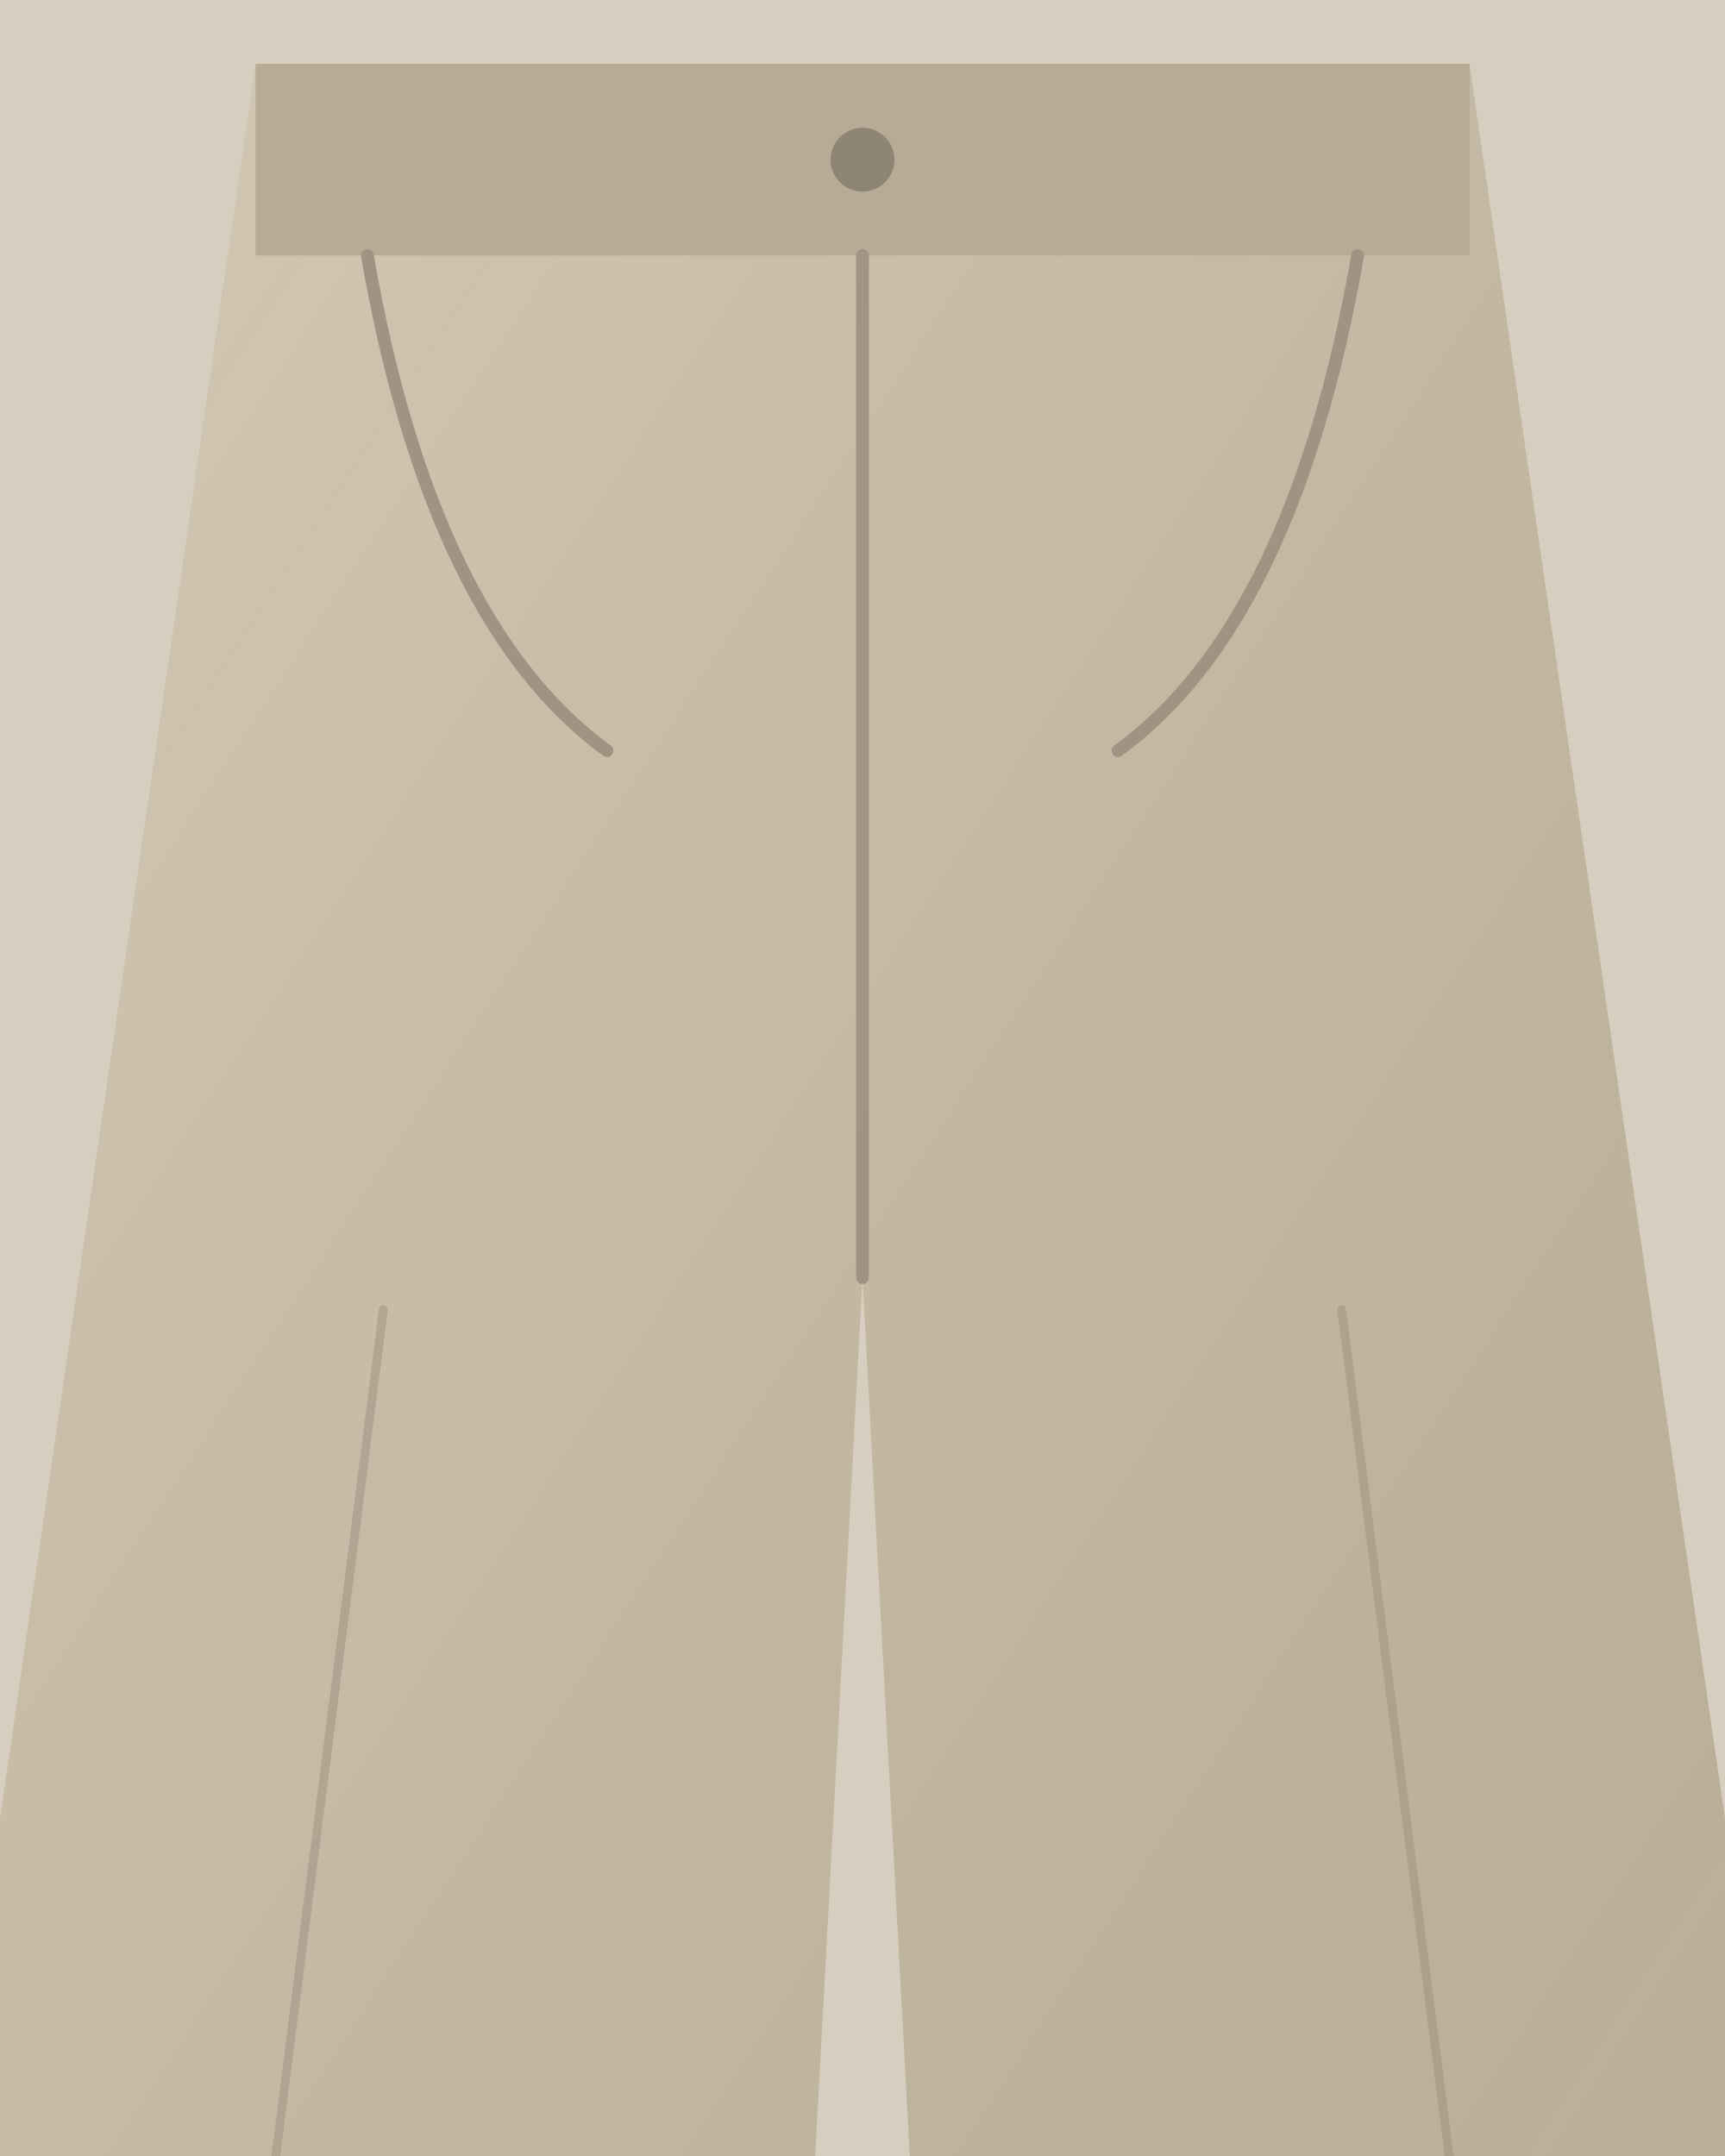
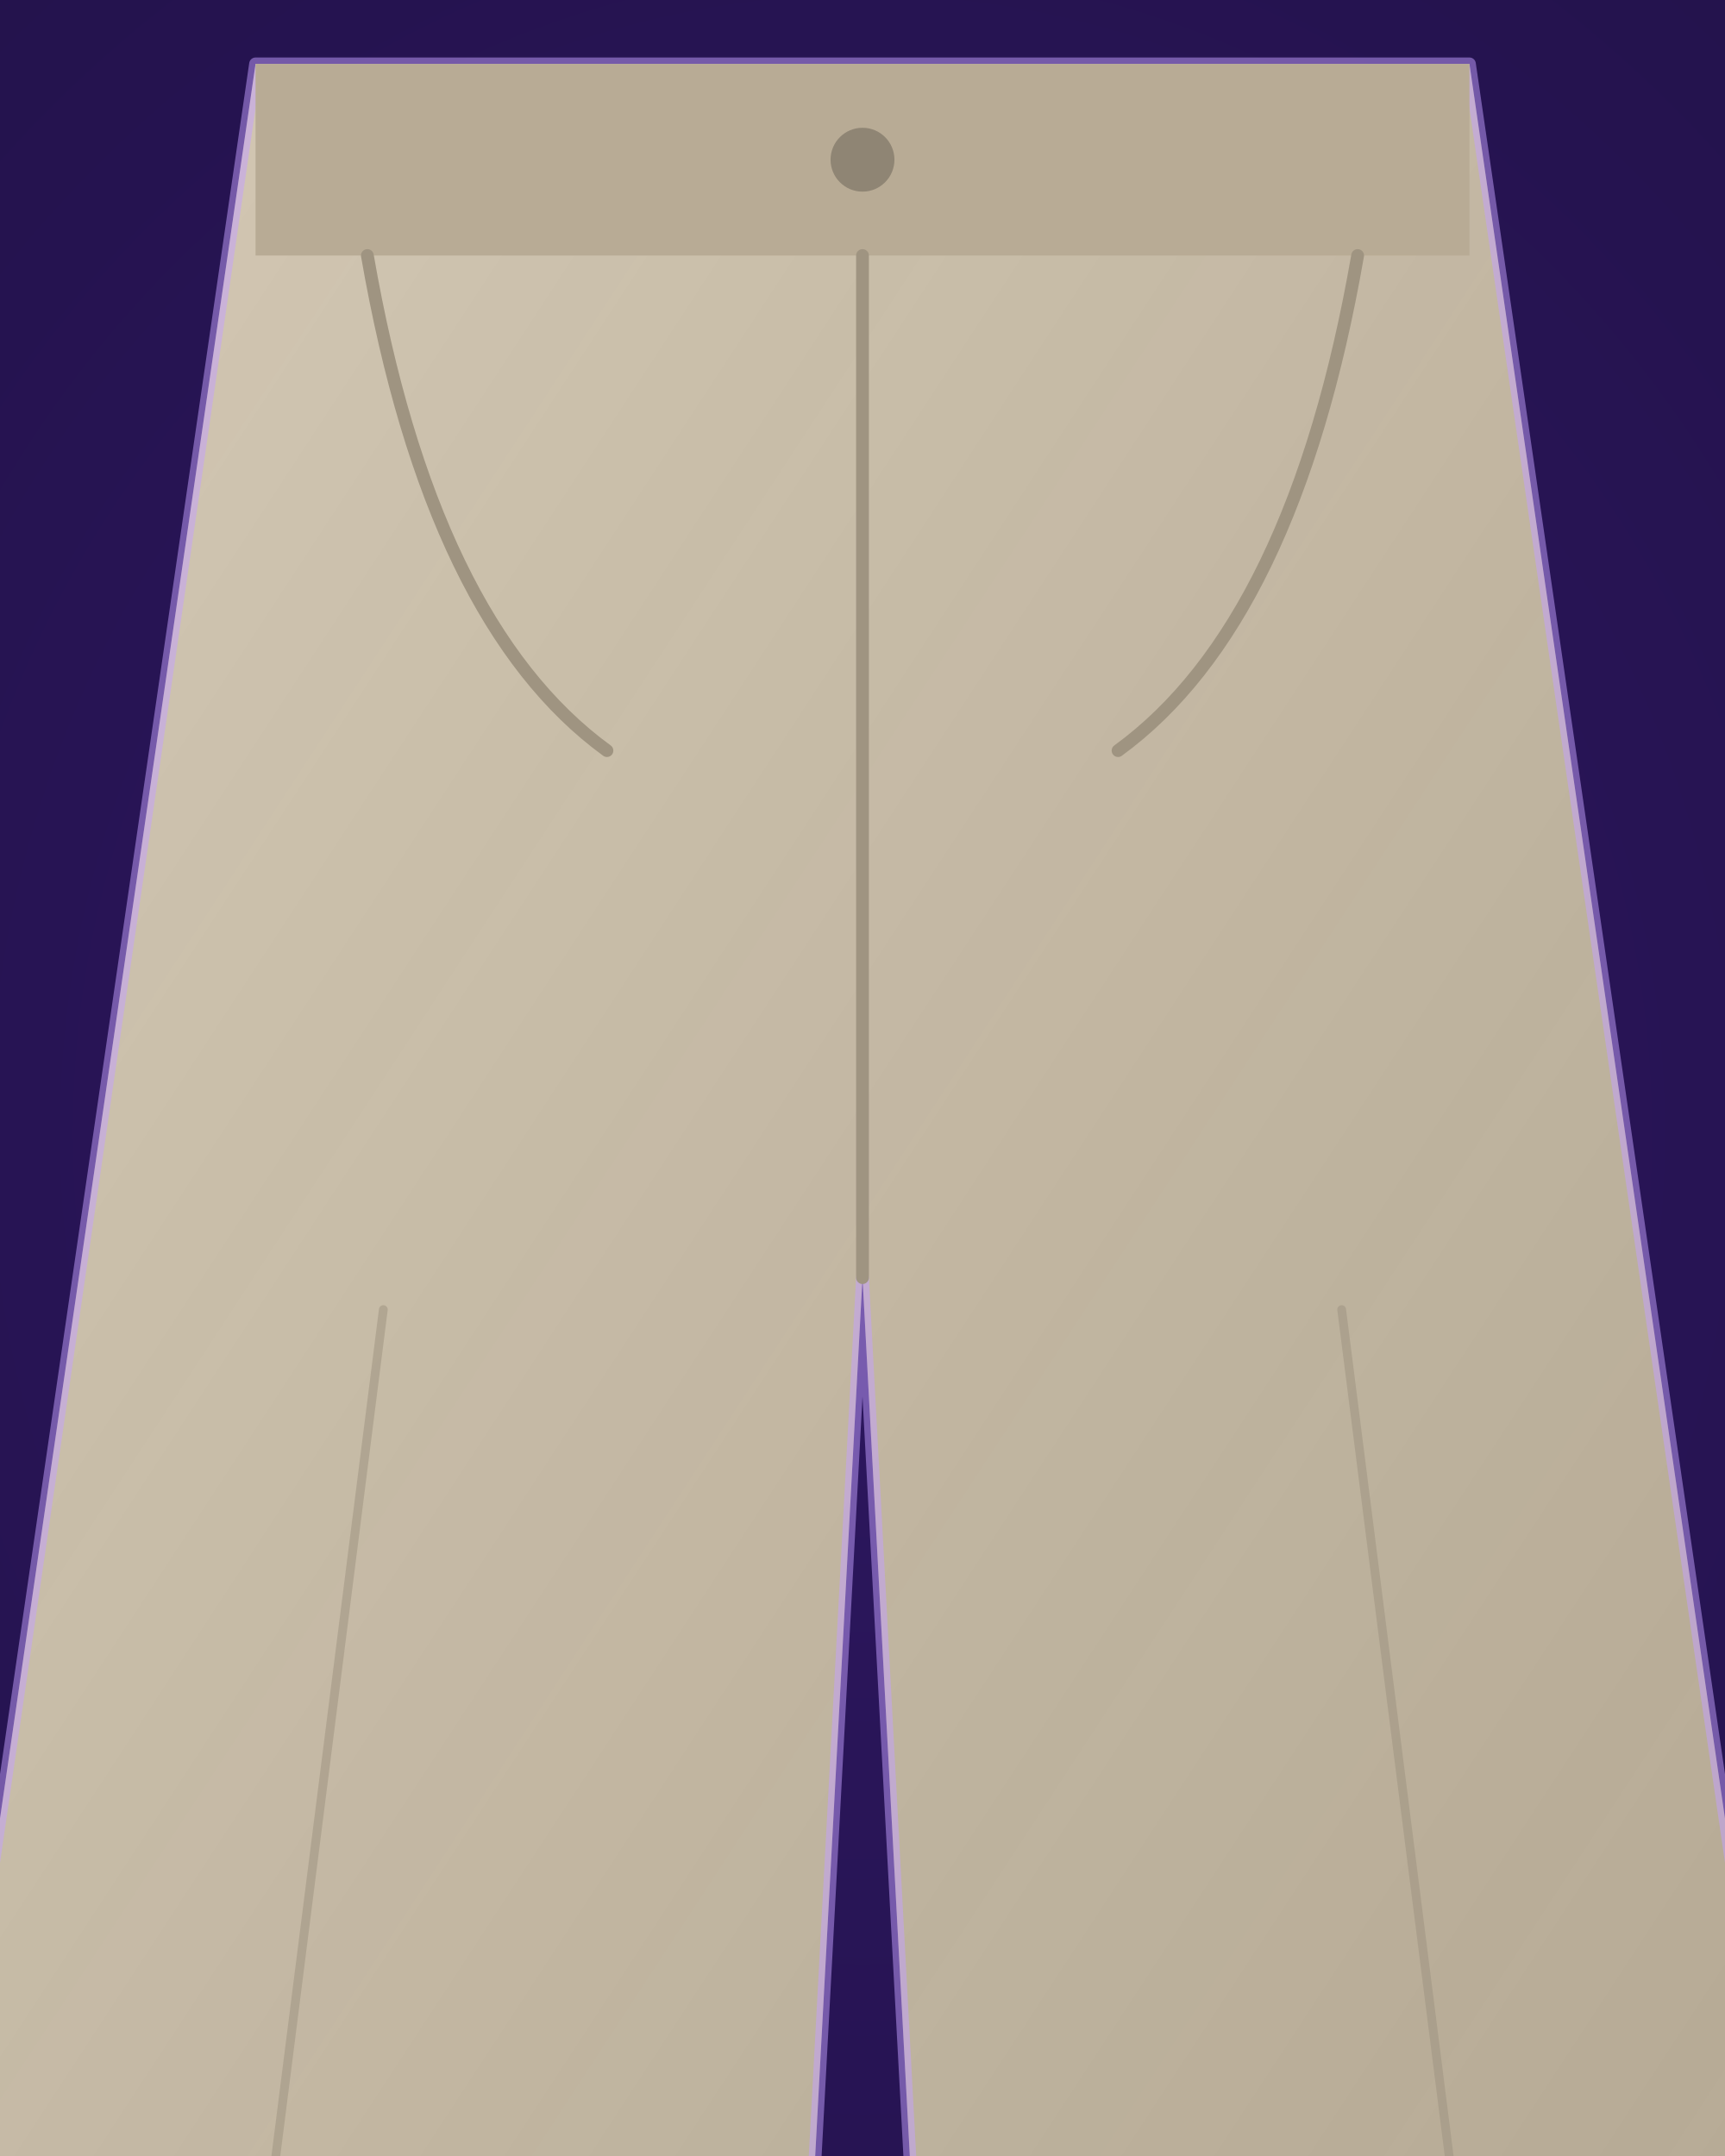
<svg xmlns="http://www.w3.org/2000/svg" viewBox="92 36 216 270" preserveAspectRatio="xMidYMid slice">
  <defs>
    <linearGradient id="g" x1="0" y1="0" x2="1" y2="1">
      <stop offset="0" stop-color="#fff" stop-opacity=".2" />
-       <stop offset="1" stop-color="#000" stop-opacity=".11" />
+       <stop offset="1" stop-color="#000" stop-opacity=".14" />
    </linearGradient>
+     <radialGradient id="bgr" cx=".5" cy=".42" r=".8">
+       <stop offset="0" stop-color="#2D1760" />
+       <stop offset="1" stop-color="#0A0618" />
+     </radialGradient>
  </defs>
-   <rect x="-200" y="-200" width="800" height="900" fill="#D6CFC0" />
+   <rect x="-200" y="-200" width="800" height="900" fill="url(#bgr)" />
  <g transform="translate(0 0)">
    <path d="M124 44 L276 44 L336 456 L214 456 L200 196 L186 456 L64 456 Z" fill="#CDBFA6" />
    <path d="M124 44 L276 44 L336 456 L214 456 L200 196 L186 456 L64 456 Z" fill="url(#g)" />
+     <path d="M124 44 L276 44 L336 456 L214 456 L200 196 L186 456 L64 456 Z" fill="none" stroke="#C4A1FF" stroke-opacity=".5" stroke-width="1.6" stroke-linejoin="round" />
    <path d="M124 44 L276 44 L276 68 L124 68 Z" fill="#b8ab95" />
    <path d="M200 68 L200 196" fill="none" stroke="#9f9481" stroke-width="1.6" stroke-linecap="round" stroke-linejoin="round" />
    <circle cx="200" cy="56" r="4" fill="#8f8574" />
    <path d="M138 68 Q146 114 168 130" fill="none" stroke="#9f9481" stroke-width="1.6" stroke-linecap="round" stroke-linejoin="round" />
    <path d="M262 68 Q254 114 232 130" fill="none" stroke="#9f9481" stroke-width="1.6" stroke-linecap="round" stroke-linejoin="round" />
    <path d="M140 200 L108 452" fill="none" stroke="#9f9481" stroke-width="1.1" stroke-linecap="round" stroke-linejoin="round" opacity=".55" />
    <path d="M260 200 L292 452" fill="none" stroke="#9f9481" stroke-width="1.1" stroke-linecap="round" stroke-linejoin="round" opacity=".55" />
  </g>
</svg>
